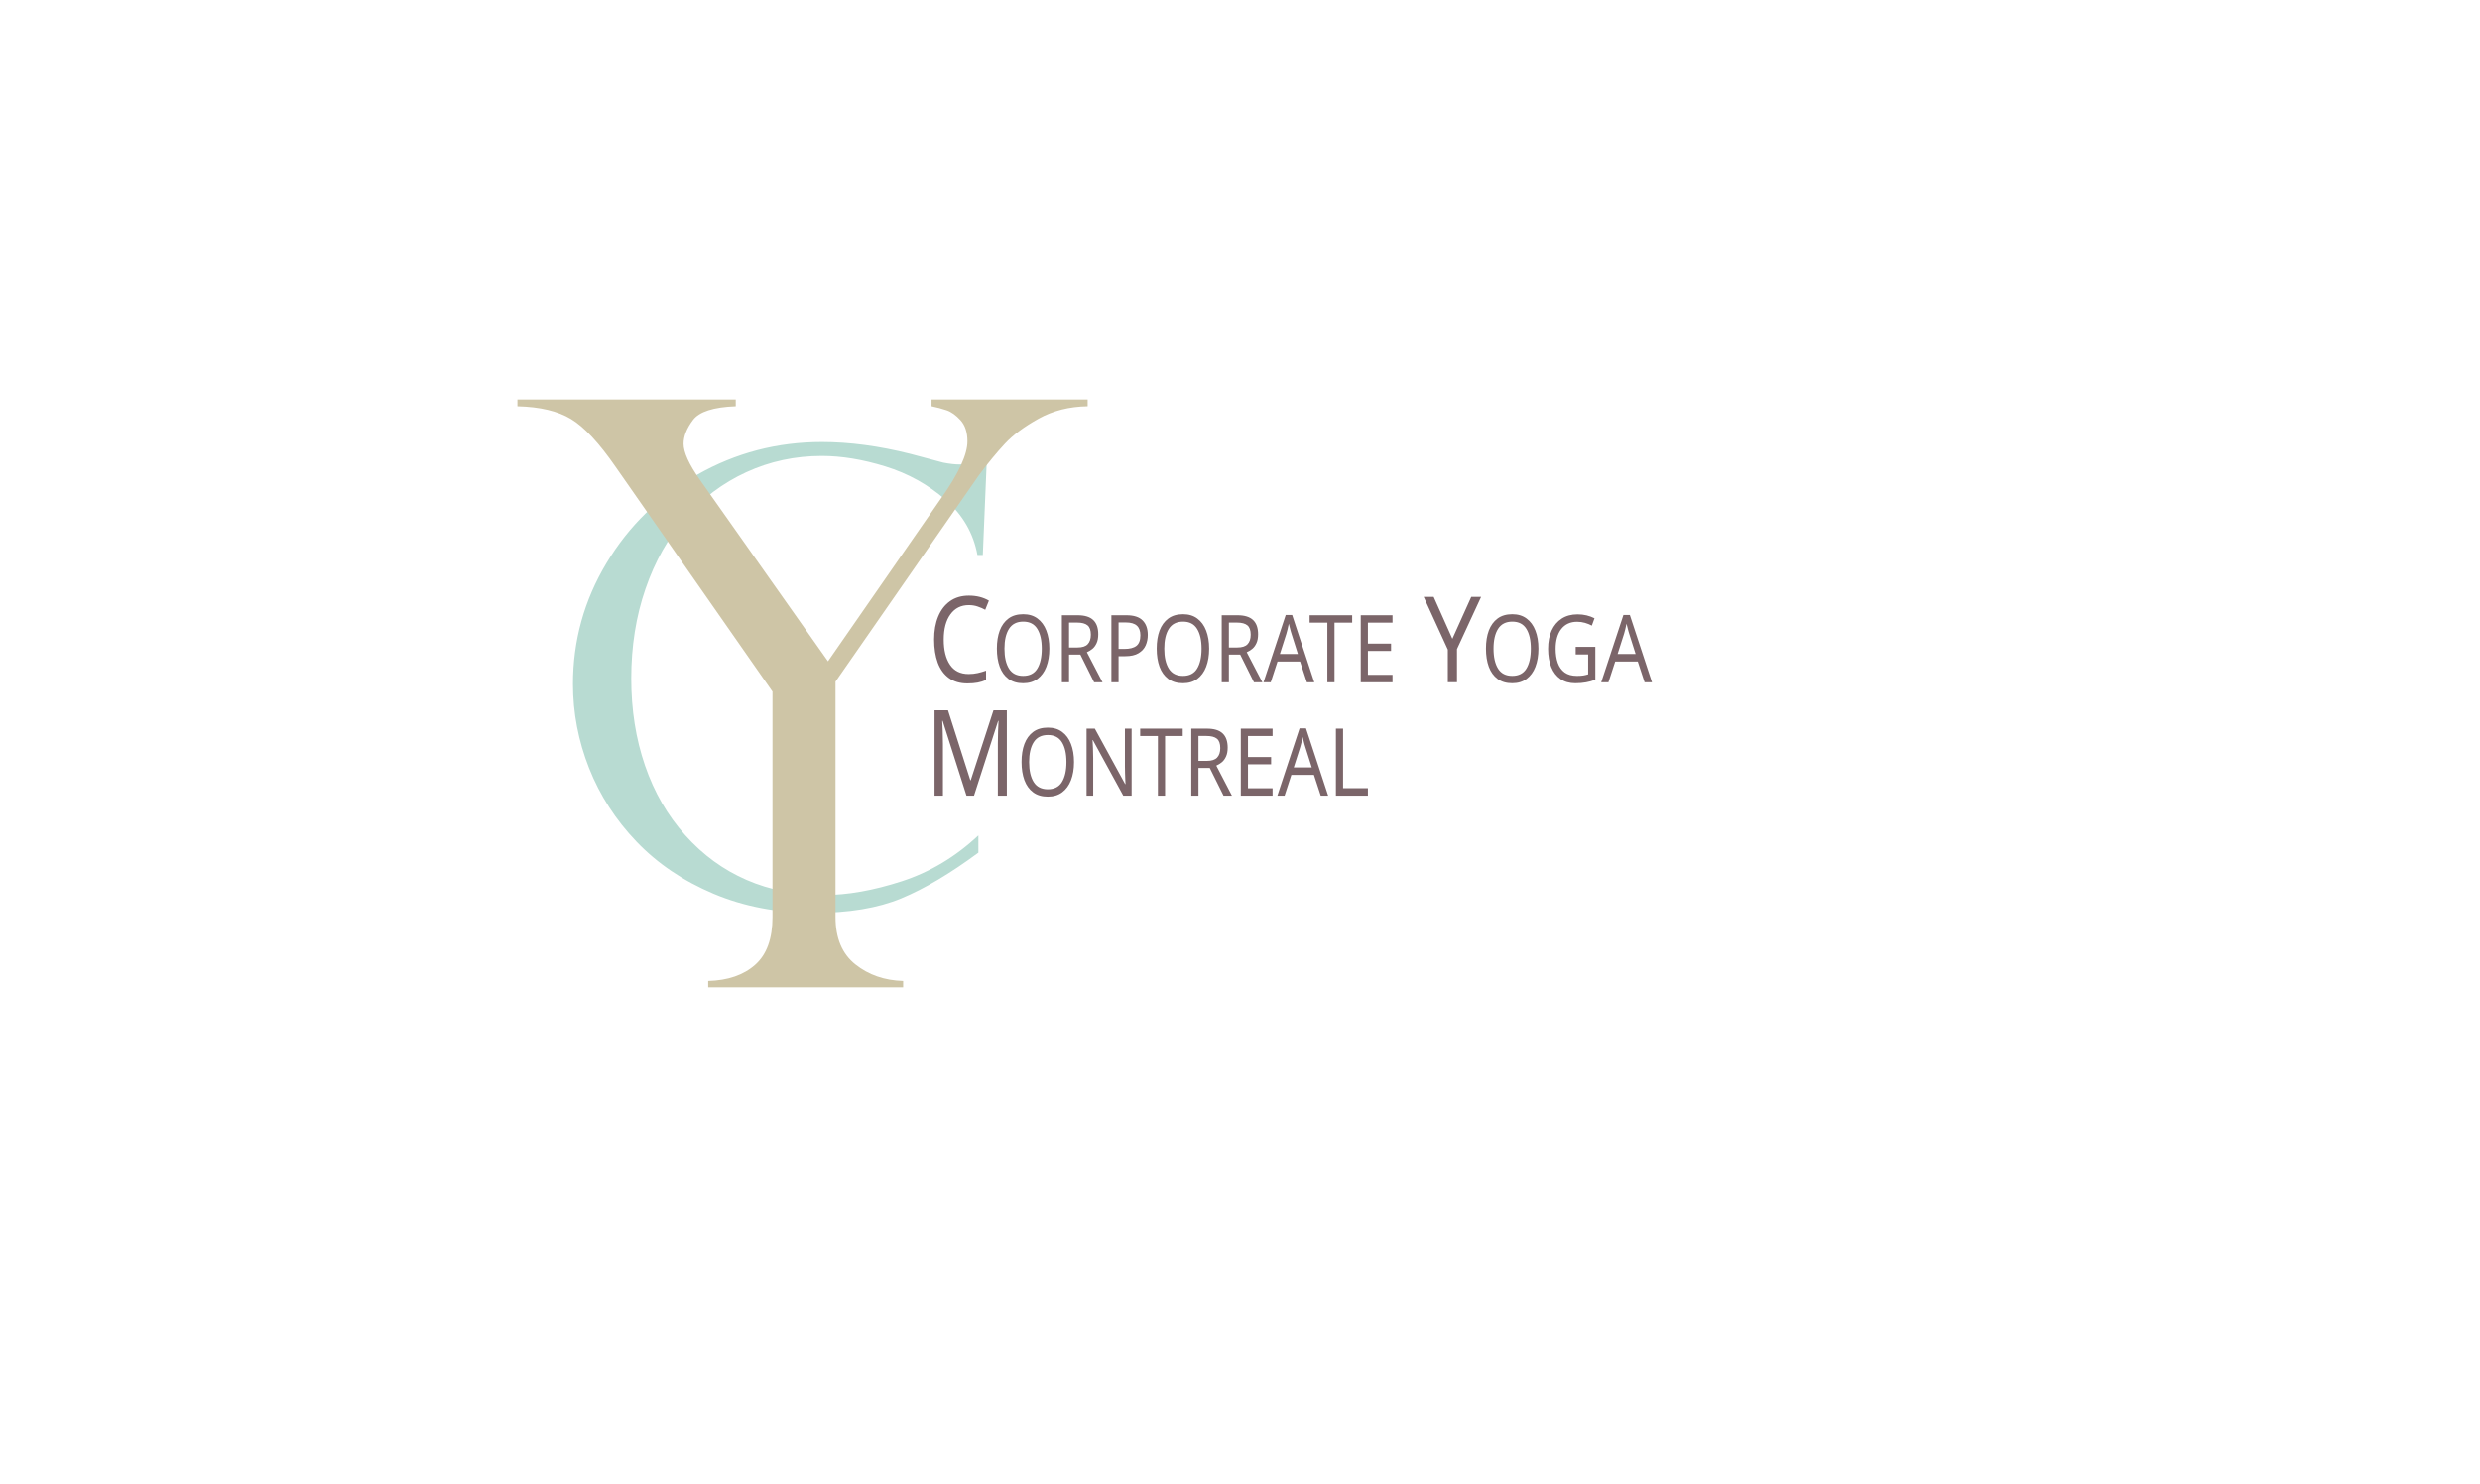
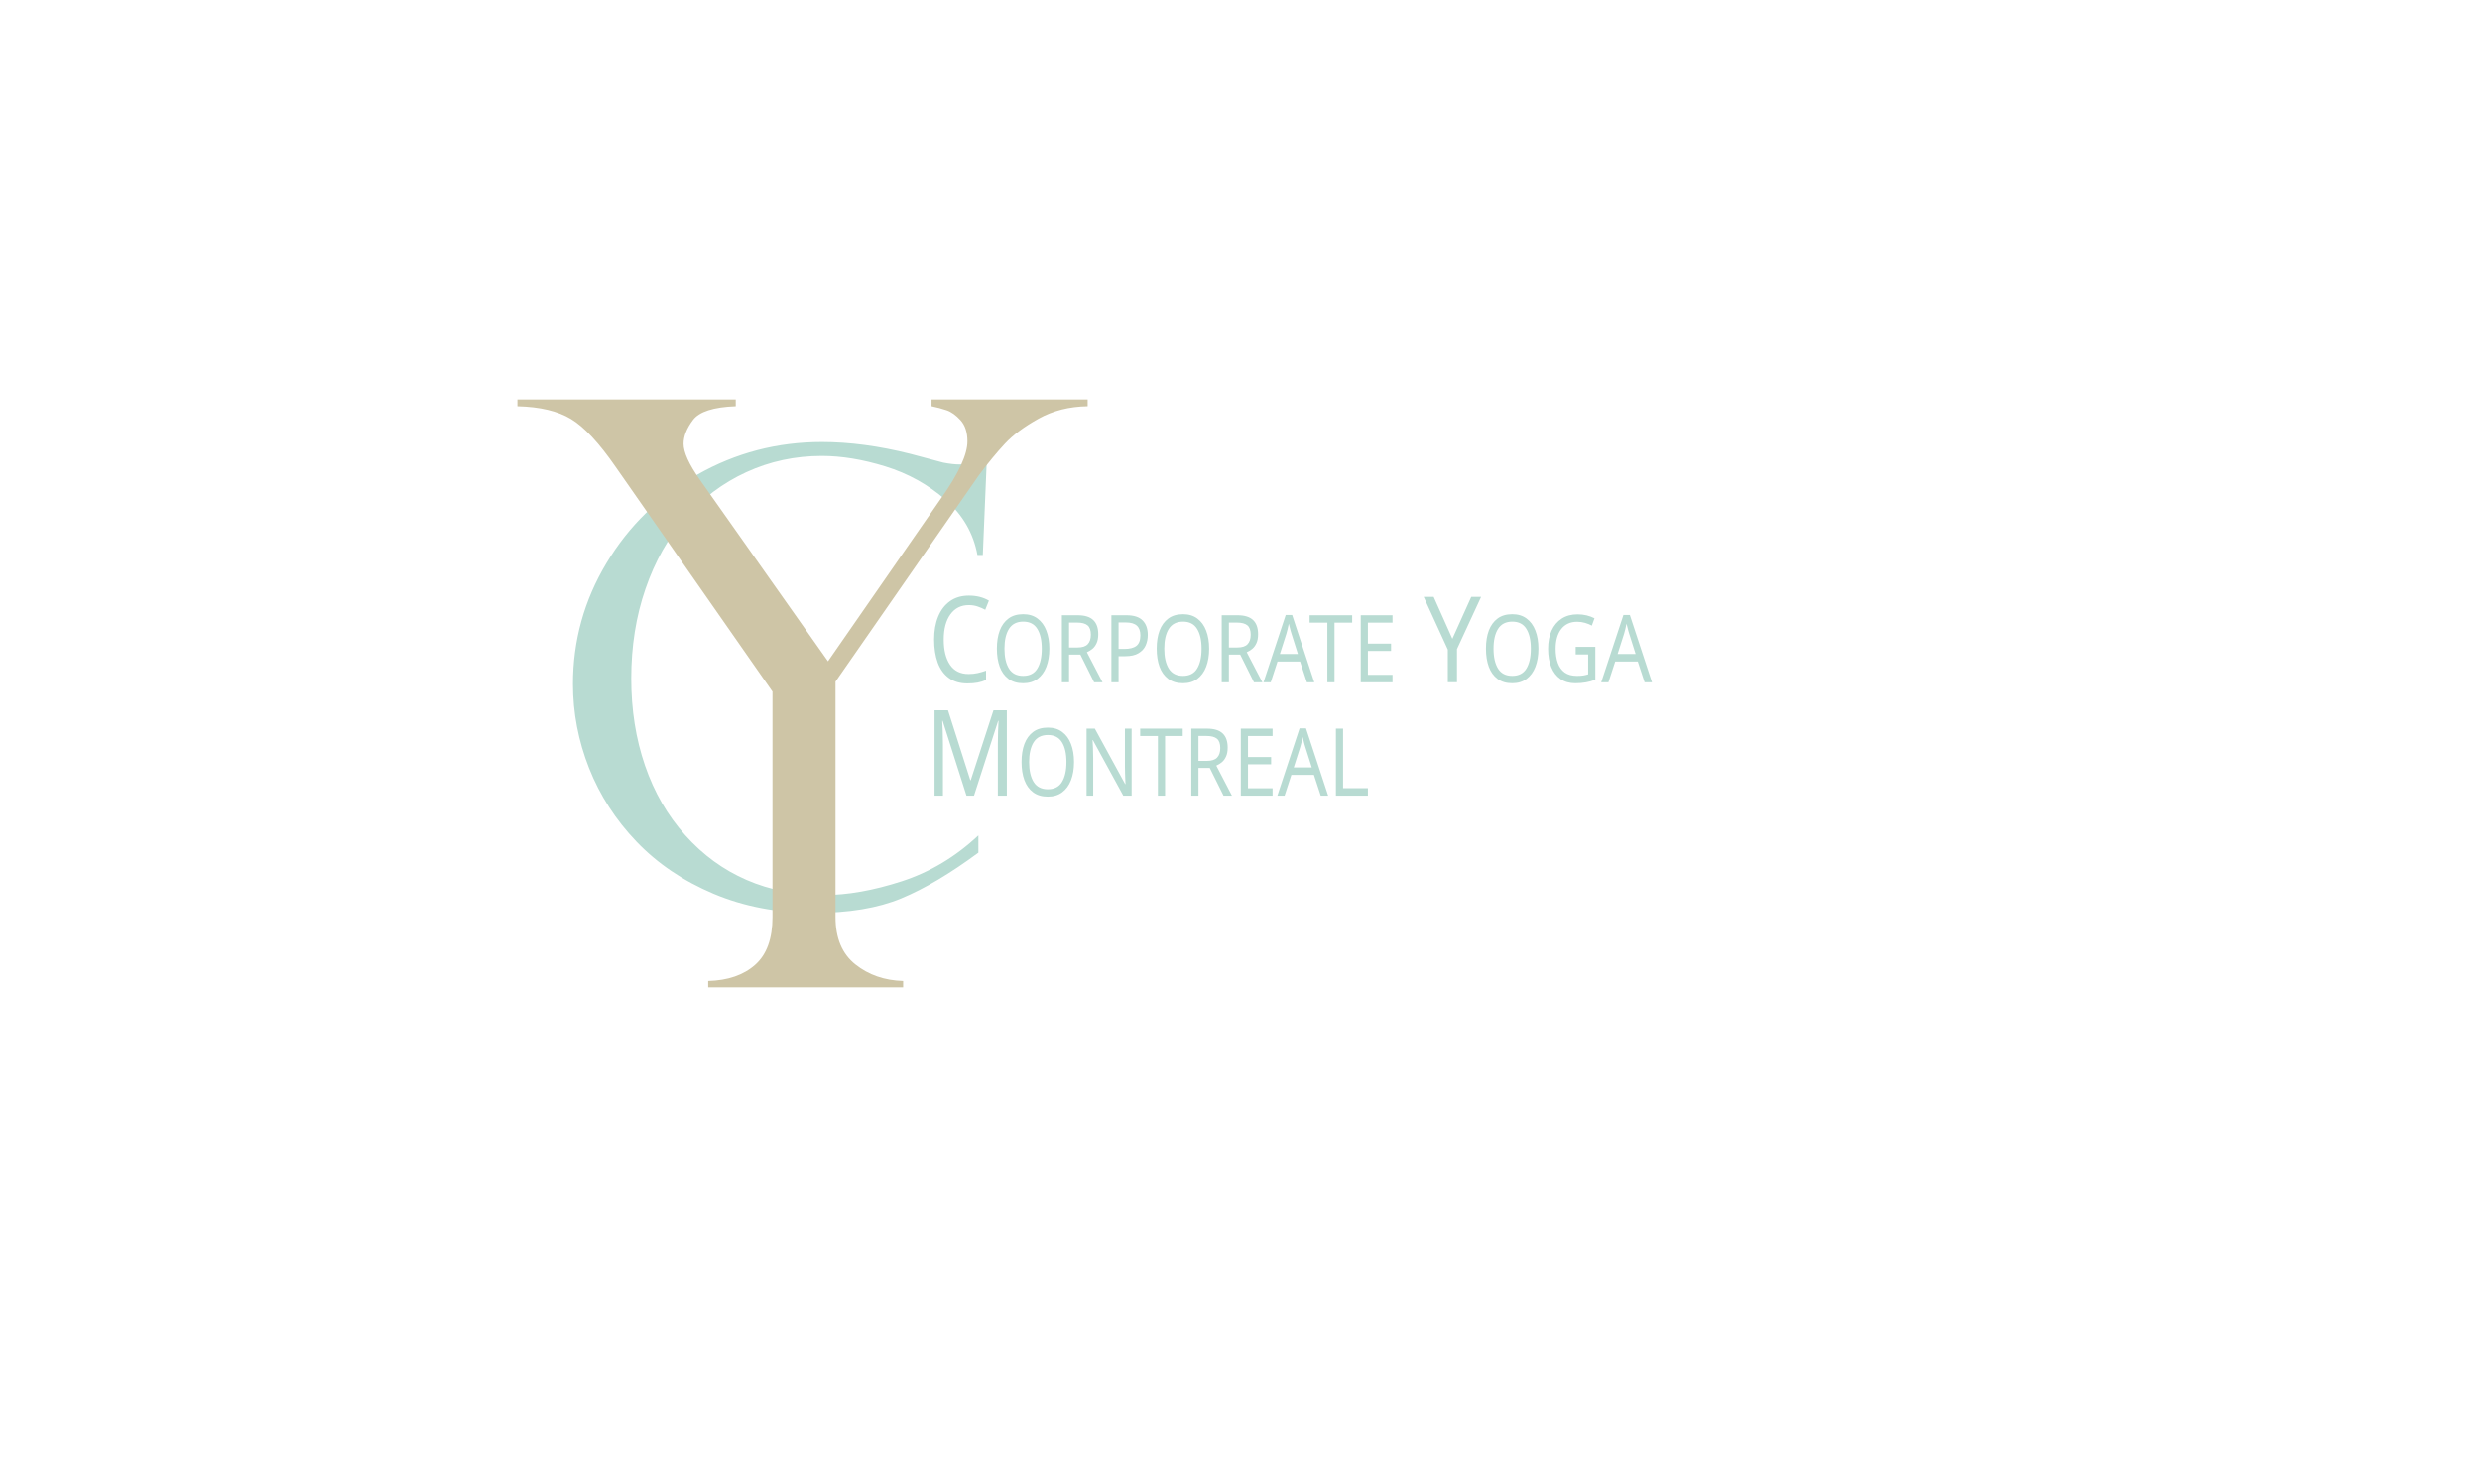
<svg xmlns="http://www.w3.org/2000/svg" version="1.1" id="Layer_1" x="0px" y="0px" width="612px" height="366px" viewBox="0 0 612 366" enable-background="new 0 0 612 366" xml:space="preserve">
  <defs id="defs21" />
-   <text transform="scale(0.9206637,1.086173)" id="text10" style="font-style:normal;font-variant:normal;font-weight:normal;font-stretch:normal;font-size:11.048px;font-family:Caudex;-inkscape-font-specification:Caudex;stroke-width:0.921" x="248.722" y="155.01">
-     <tspan x="248.722" y="155.01" font-size="29.535" id="tspan2" style="font-style:normal;font-variant:normal;font-weight:normal;font-stretch:normal;font-size:27.192px;font-family:Caudex;-inkscape-font-specification:Caudex;fill:#7b6569;stroke-width:0.921">C<tspan style="font-size:21.333px" id="tspan33">ORPORATE</tspan> Y<tspan style="font-size:21.333px" id="tspan35">OGA</tspan>
+   <text transform="scale(0.9206637,1.086173)" id="text10" style="font-style:normal;font-variant:normal;font-weight:normal;font-stretch:normal;font-size:11.048px;font-family:Caudex;-inkscape-font-specification:Caudex;stroke-width:0.921;fill:#b8dbd2;fill-opacity:1;" x="248.722" y="155.01">
+     <tspan x="248.722" y="155.01" font-size="29.535" id="tspan2" style="font-style:normal;font-variant:normal;font-weight:normal;font-stretch:normal;font-size:27.192px;font-family:Caudex;-inkscape-font-specification:Caudex;fill:#b8dbd2;stroke-width:0.921;fill-opacity:1;">C<tspan style="font-size:21.333px;fill:#b8dbd2;fill-opacity:1;" id="tspan33">ORPORATE</tspan> Y<tspan style="font-size:21.333px;fill:#b8dbd2;fill-opacity:1;" id="tspan35">OGA</tspan>
    </tspan>
  </text>
  <g id="g16">
    <path fill="#B8DBD2" d="M242.536,136.959h-1.329c-0.99-5.382-3.632-9.941-7.931-13.678c-4.302-3.736-9.238-6.465-14.813-8.184   c-5.576-1.721-10.788-2.578-15.631-2.578c-6.619,0-12.833,1.334-18.645,3.996c-5.809,2.668-10.823,6.43-15.043,11.287   c-4.221,4.859-7.503,10.686-9.846,17.488c-2.346,6.801-3.521,14.188-3.521,22.158c0,7.723,1.136,14.884,3.4,21.484   c2.267,6.604,5.576,12.333,9.927,17.191c4.35,4.856,9.392,8.53,15.124,11.022c5.733,2.494,12.089,3.738,19.071,3.738   c5.835,0,12.244-1.135,19.229-3.402c6.982-2.269,13.286-6.041,18.914-11.322v4.26c-6.931,5.131-13.275,8.895-19.033,11.285   c-5.756,2.391-12.936,3.586-21.533,3.586c-9.067,0-17.339-1.584-24.815-4.744c-7.479-3.161-13.794-7.436-18.956-12.816   c-5.158-5.381-9.065-11.436-11.724-18.162c-2.656-6.727-3.984-13.649-3.984-20.772c0-10.715,2.76-20.668,8.284-29.858   c5.522-9.191,13-16.465,22.433-21.823c9.427-5.354,19.668-8.033,30.717-8.033c6.826,0,14.094,0.973,21.804,2.914l8.132,2.167   c1.562,0.3,2.894,0.45,3.988,0.45c2.031,0,3.386-0.287,4.062-0.861c0.676-0.572,1.197-1.605,1.562-3.104h1.254L242.536,136.959z" id="path12" />
    <path fill="#CEC5A6" d="M268.406,98.58v1.674c-4.533,0.066-8.565,1.084-12.103,3.054c-3.538,1.97-6.3,4.022-8.292,6.157   c-1.995,2.133-4.122,4.713-6.387,7.73l-35.438,51.02v58.11c0,5.189,1.632,9.08,4.894,11.674c3.261,2.594,7.195,3.955,11.795,4.086   v1.577h-48.107v-1.577c4.877-0.131,8.739-1.46,11.587-3.988c2.851-2.526,4.276-6.451,4.276-11.771v-55.647l-38.628-55.354   c-4.122-5.974-7.812-9.949-11.075-11.918c-3.262-1.971-7.674-3.02-13.237-3.152V98.58h53.875v1.674   c-5.495,0.198-9.014,1.33-10.558,3.398c-1.547,2.068-2.319,4.023-2.319,5.861c0,2.102,1.339,5.055,4.019,8.865l31.623,44.814   l28.02-40.385c4.26-6.04,6.387-10.67,6.387-13.887c0-2.231-0.566-3.973-1.699-5.22c-1.134-1.245-2.282-2.069-3.452-2.463   c-1.167-0.395-2.403-0.724-3.708-0.985V98.58H268.406z" id="path14" />
  </g>
-   <text transform="scale(0.9206637,1.086173)" id="text10-5" style="font-style:normal;font-variant:normal;font-weight:normal;font-stretch:normal;font-size:11.048px;font-family:Caudex;-inkscape-font-specification:Caudex;stroke-width:0.921" x="247.856" y="180.771">
-     <tspan x="247.856" y="180.771" font-size="29.535" id="tspan2-9" style="font-style:normal;font-variant:normal;font-weight:normal;font-stretch:normal;font-size:27.192px;font-family:Caudex;-inkscape-font-specification:Caudex;fill:#7b6569;stroke-width:0.921">M<tspan style="font-size:21.333px" id="tspan71">ONTREAL</tspan>
+   <text transform="scale(0.9206637,1.086173)" id="text10-5" style="font-style:normal;font-variant:normal;font-weight:normal;font-stretch:normal;font-size:11.048px;font-family:Caudex;-inkscape-font-specification:Caudex;stroke-width:0.921;fill:#b8dbd2;fill-opacity:1;" x="247.856" y="180.771">
+     <tspan x="247.856" y="180.771" font-size="29.535" id="tspan2-9" style="font-style:normal;font-variant:normal;font-weight:normal;font-stretch:normal;font-size:27.192px;font-family:Caudex;-inkscape-font-specification:Caudex;fill:#b8dbd2;stroke-width:0.921;fill-opacity:1;">M<tspan style="font-size:21.333px;fill:#b8dbd2;fill-opacity:1;" id="tspan71">ONTREAL</tspan>
    </tspan>
  </text>
</svg>
